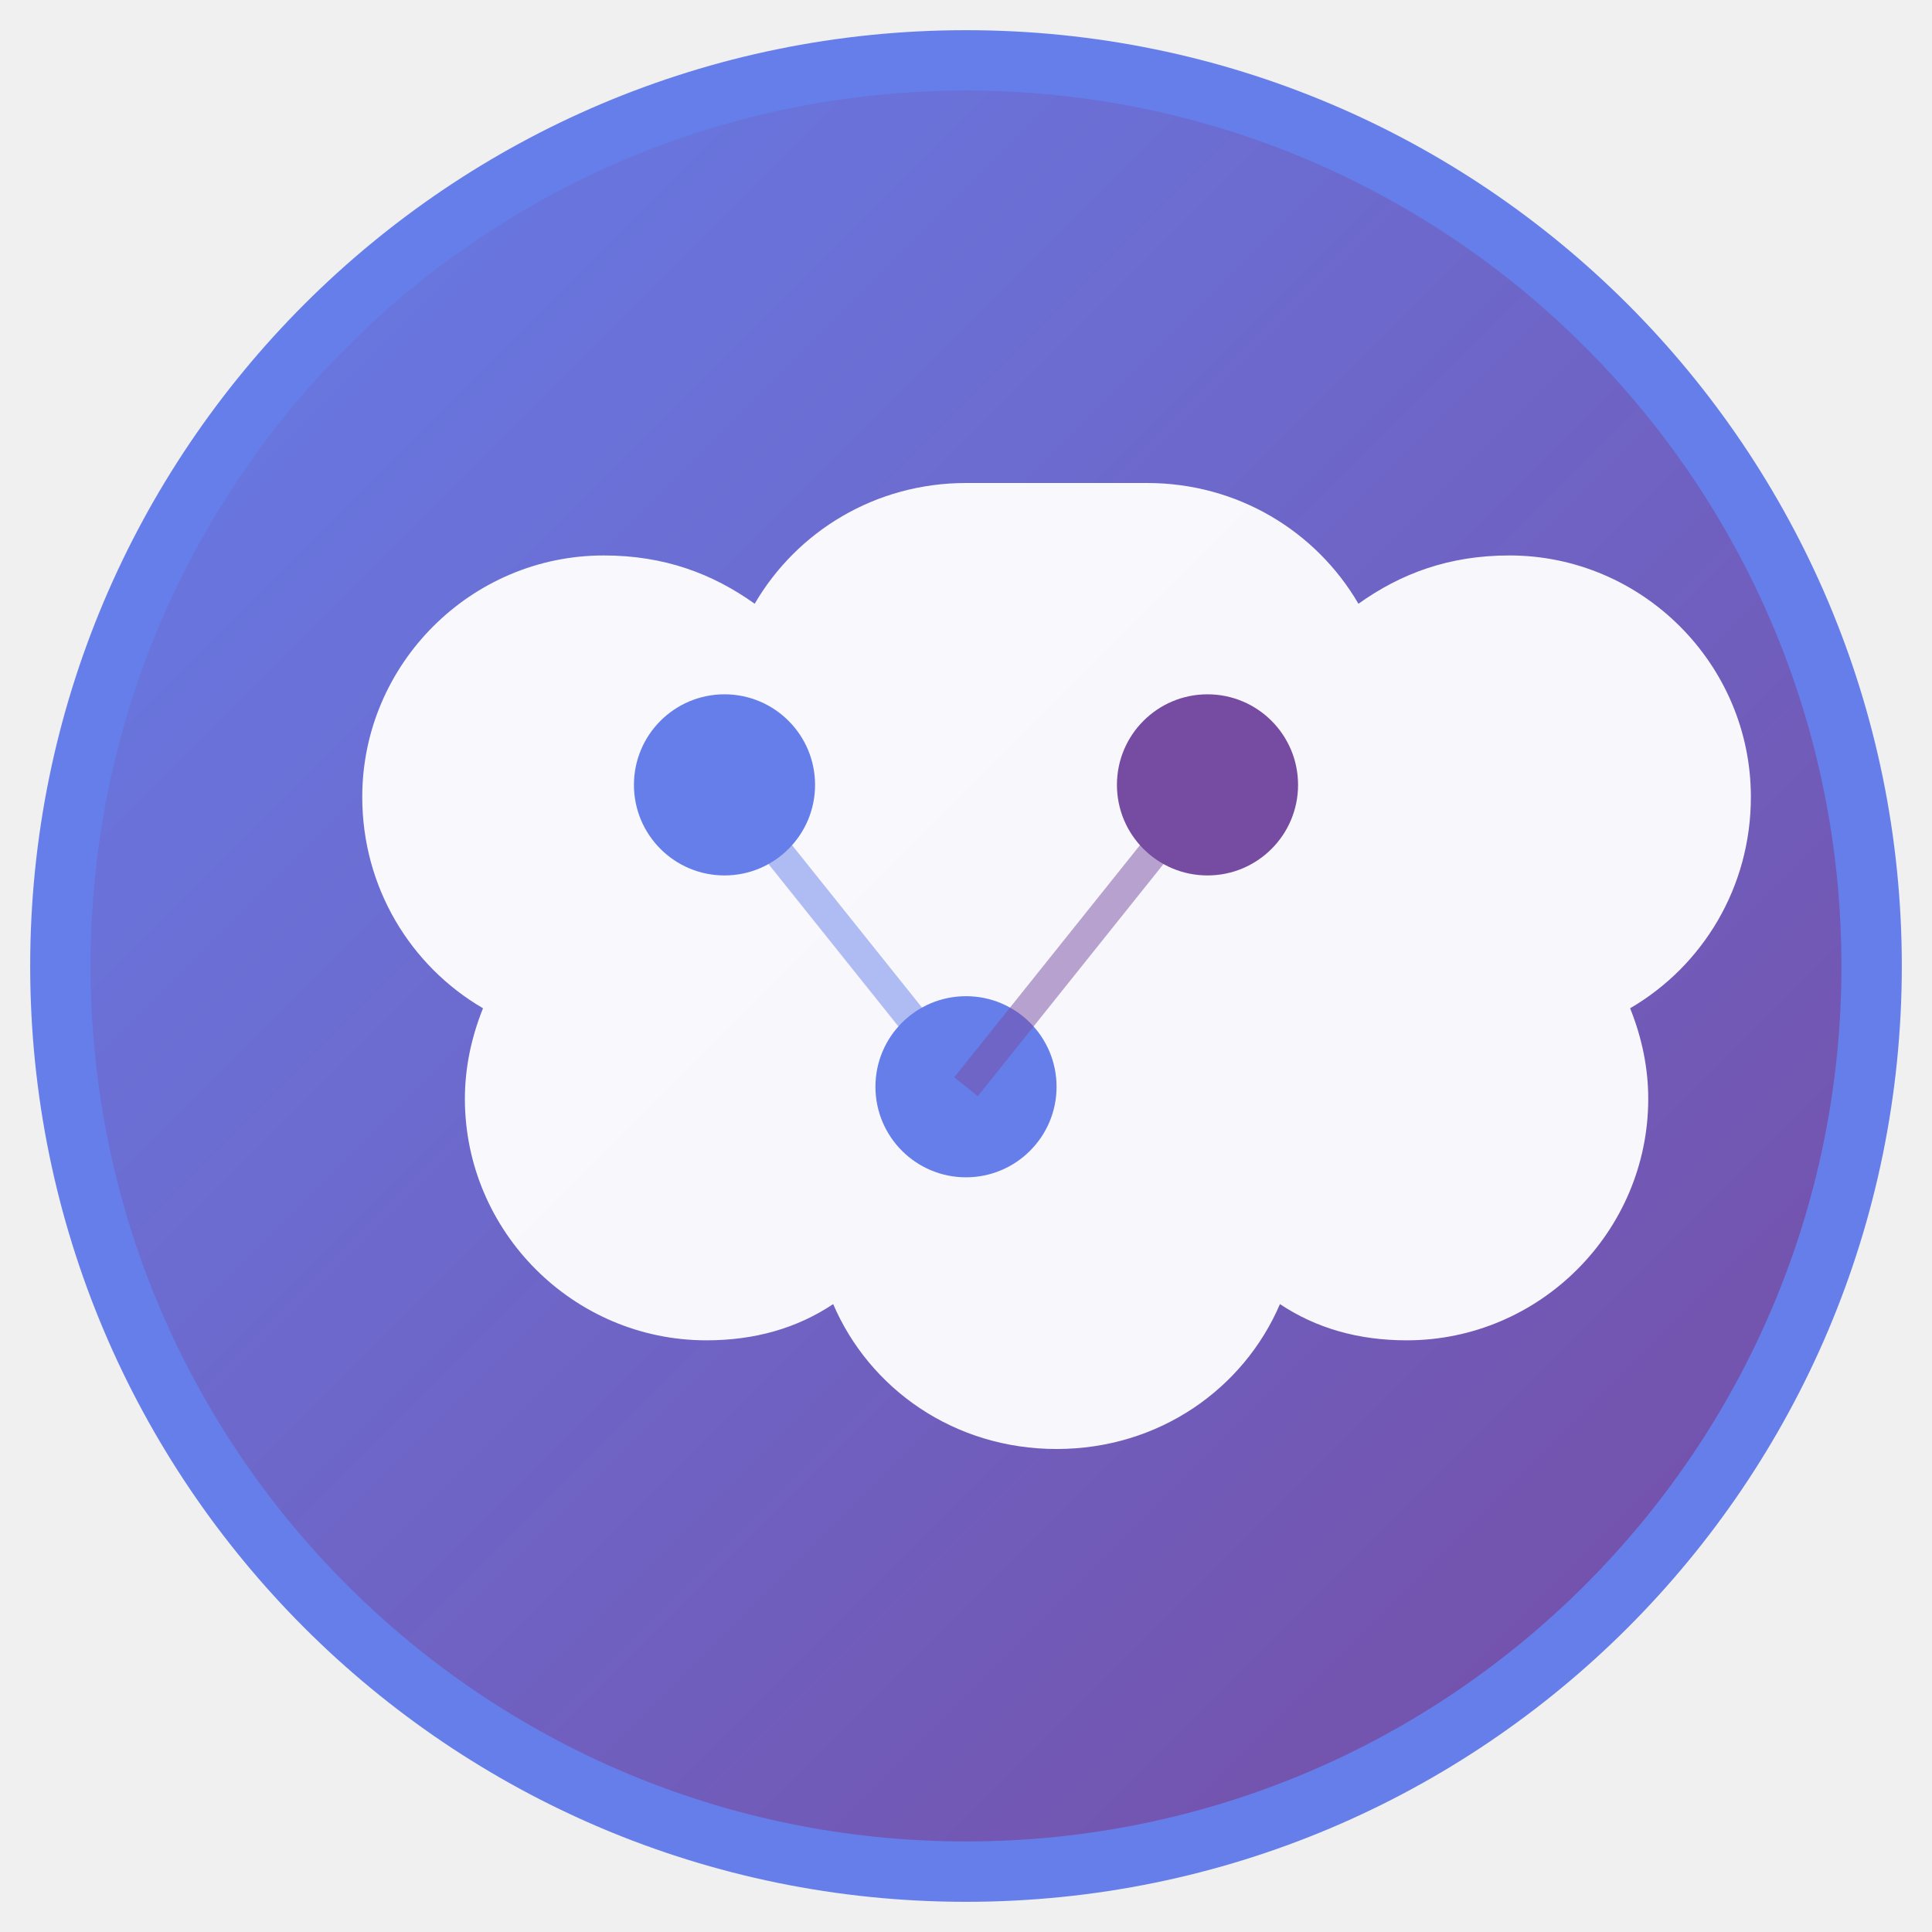
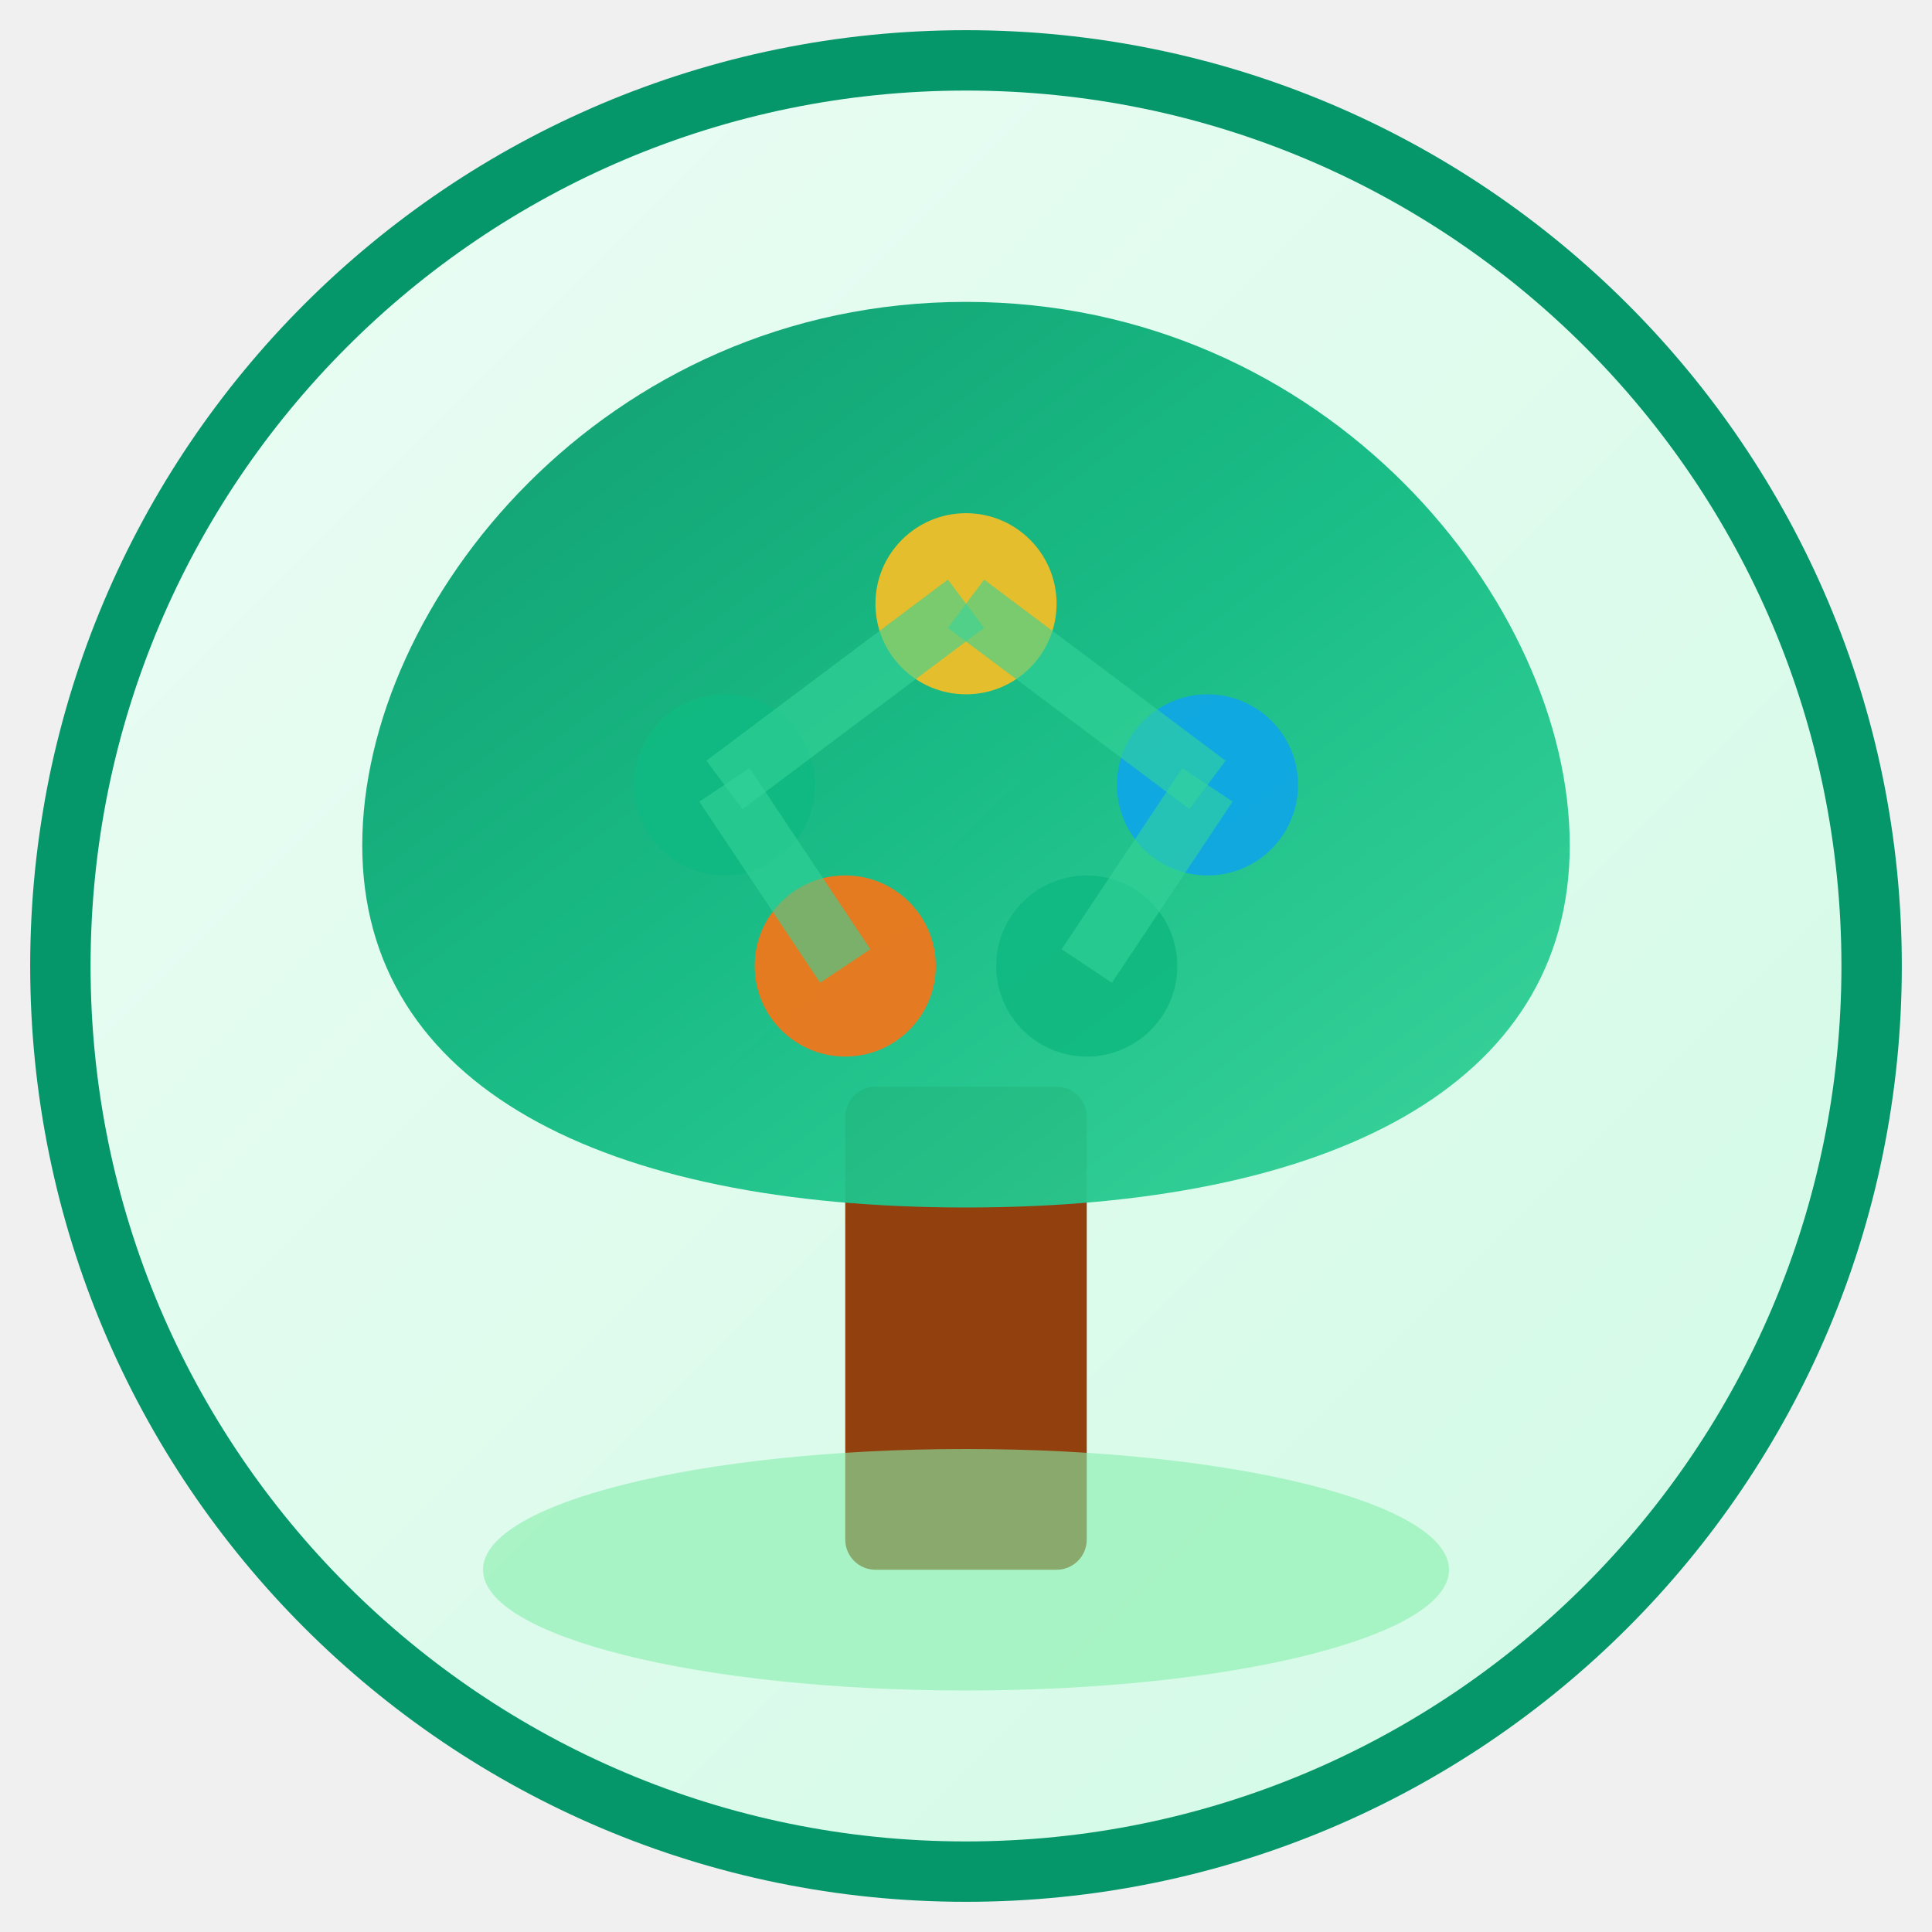
<svg xmlns="http://www.w3.org/2000/svg" viewBox="0 0 32 32">
-   <circle cx="16" cy="16" r="15" fill="url(#gradient)" stroke="#667eea" stroke-width="1" />
-   <path d="M16 8c-1.5 0-2.8.8-3.5 2-.7-.5-1.5-.8-2.5-.8-2.2 0-4 1.8-4 4 0 1.5.8 2.8 2 3.5-.2.5-.3 1-.3 1.5 0 2.2 1.8 4 4 4 .8 0 1.5-.2 2.1-.6.6 1.4 2 2.4 3.7 2.4s3.1-1 3.7-2.4c.6.4 1.3.6 2.1.6 2.2 0 4-1.8 4-4 0-.5-.1-1-.3-1.5 1.2-.7 2-2 2-3.5 0-2.2-1.8-4-4-4-1 0-1.8.3-2.5.8-.7-1.2-2-2-3.5-2z" fill="white" opacity="0.95" />
-   <circle cx="12" cy="13" r="1.5" fill="#667eea" />
-   <circle cx="20" cy="13" r="1.5" fill="#764ba2" />
-   <circle cx="16" cy="18" r="1.5" fill="#667eea" />
-   <line x1="12" y1="13" x2="16" y2="18" stroke="#667eea" stroke-width="0.5" opacity="0.5" />
-   <line x1="20" y1="13" x2="16" y2="18" stroke="#764ba2" stroke-width="0.5" opacity="0.5" />
+   <circle cx="16" cy="16" r="15" fill="url(#natureGradient)" stroke="#059669" stroke-width="1" />
+   <rect x="14" y="18" width="4" height="8" fill="#92400e" rx="0.5" />
+   <g id="canopy">
+     <path d="M16 5 C10 5, 6 10, 6 14 C6 18, 10 20, 16 20 C22 20, 26 18, 26 14 C26 10, 22 5, 16 5 Z" fill="url(#leafGradient)" opacity="0.95" />
+     <circle cx="16" cy="10" r="1.5" fill="#fbbf24" opacity="0.9" />
+     <circle cx="12" cy="13" r="1.5" fill="#10b981" opacity="0.9" />
+     <circle cx="20" cy="13" r="1.5" fill="#0ea5e9" opacity="0.9" />
+     <circle cx="14" cy="16" r="1.5" fill="#f97316" opacity="0.9" />
+     <circle cx="18" cy="16" r="1.5" fill="#10b981" opacity="0.9" />
+     <line x1="16" y1="10" x2="12" y2="13" stroke="#34d399" stroke-width="1" opacity="0.6" />
+     <line x1="16" y1="10" x2="20" y2="13" stroke="#34d399" stroke-width="1" opacity="0.6" />
+     <line x1="12" y1="13" x2="14" y2="16" stroke="#34d399" stroke-width="1" opacity="0.6" />
+     <line x1="20" y1="13" x2="18" y2="16" stroke="#34d399" stroke-width="1" opacity="0.6" />
+   </g>
+   <ellipse cx="16" cy="26" rx="8" ry="2" fill="#86efac" opacity="0.6" />
  <defs>
-     <linearGradient id="gradient" x1="0%" y1="0%" x2="100%" y2="100%">
-       <stop offset="0%" style="stop-color:#667eea;stop-opacity:1" />
-       <stop offset="100%" style="stop-color:#764ba2;stop-opacity:1" />
+     <linearGradient id="natureGradient" x1="0%" y1="0%" x2="100%" y2="100%">
+       <stop offset="0%" style="stop-color:#ecfdf5;stop-opacity:1" />
+       <stop offset="100%" style="stop-color:#d1fae5;stop-opacity:1" />
+     </linearGradient>
+     <linearGradient id="leafGradient" x1="0%" y1="0%" x2="100%" y2="100%">
+       <stop offset="0%" style="stop-color:#059669;stop-opacity:1" />
+       <stop offset="50%" style="stop-color:#10b981;stop-opacity:1" />
+       <stop offset="100%" style="stop-color:#34d399;stop-opacity:1" />
    </linearGradient>
  </defs>
</svg>
